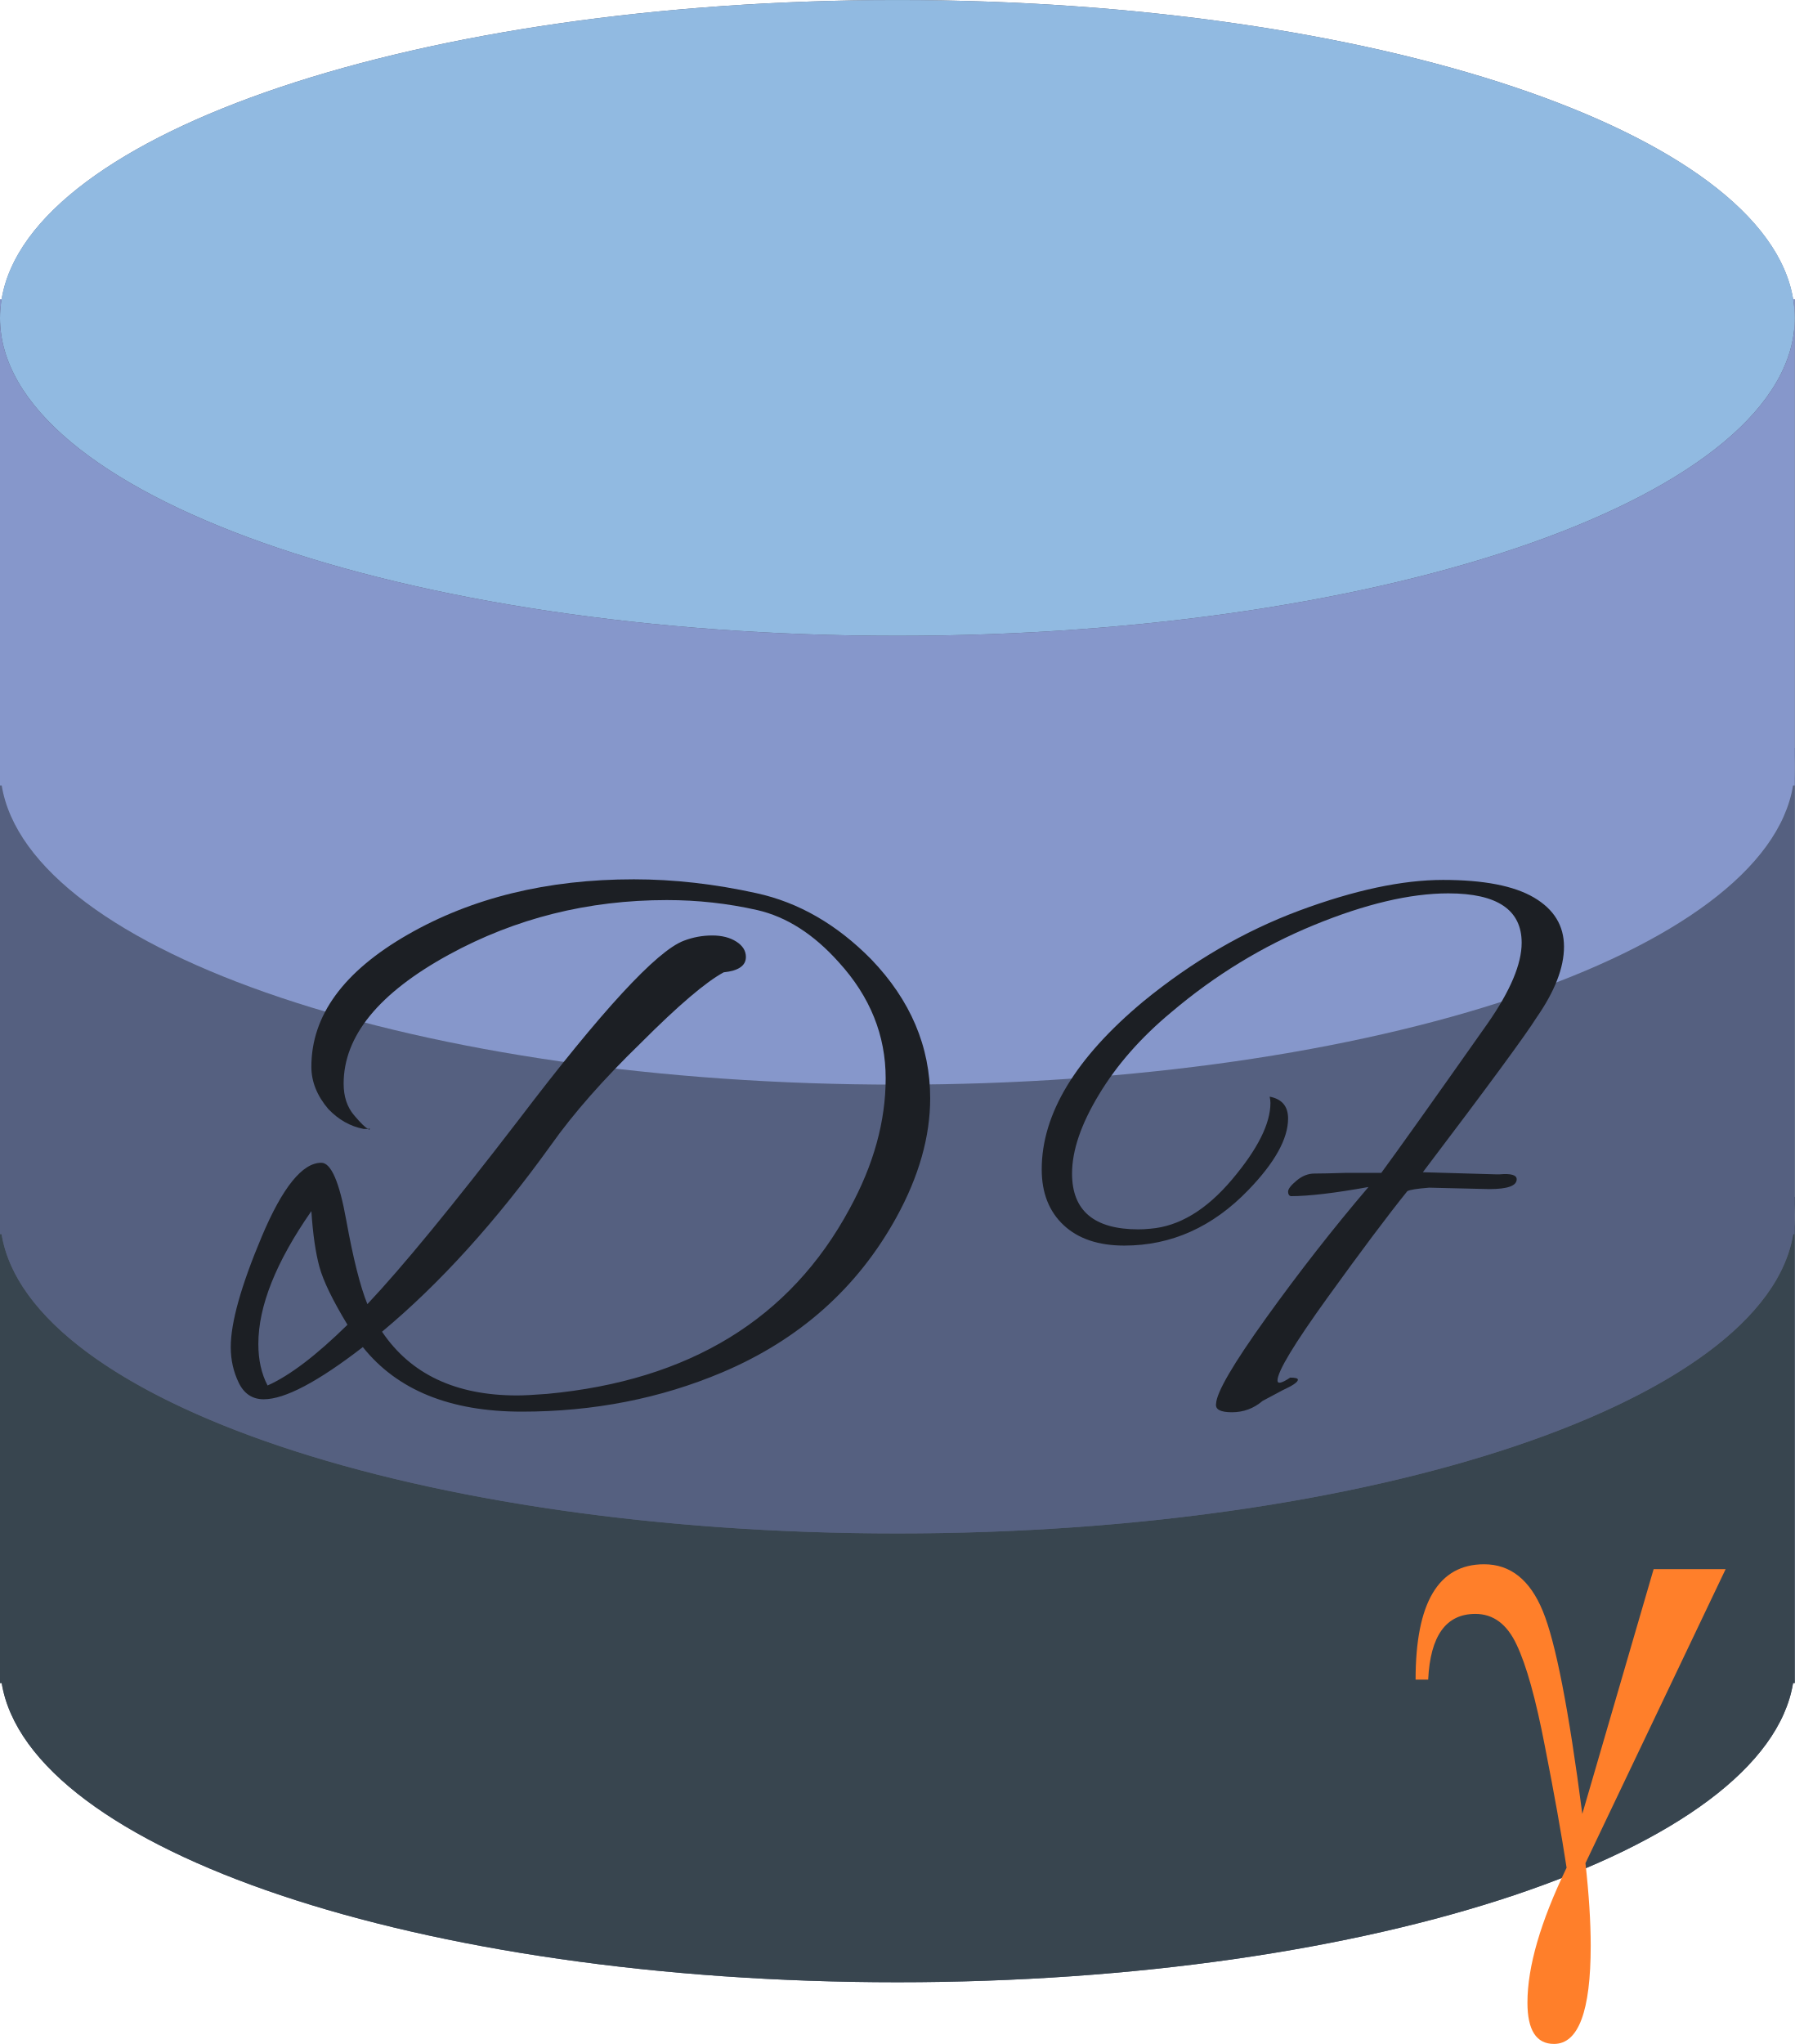
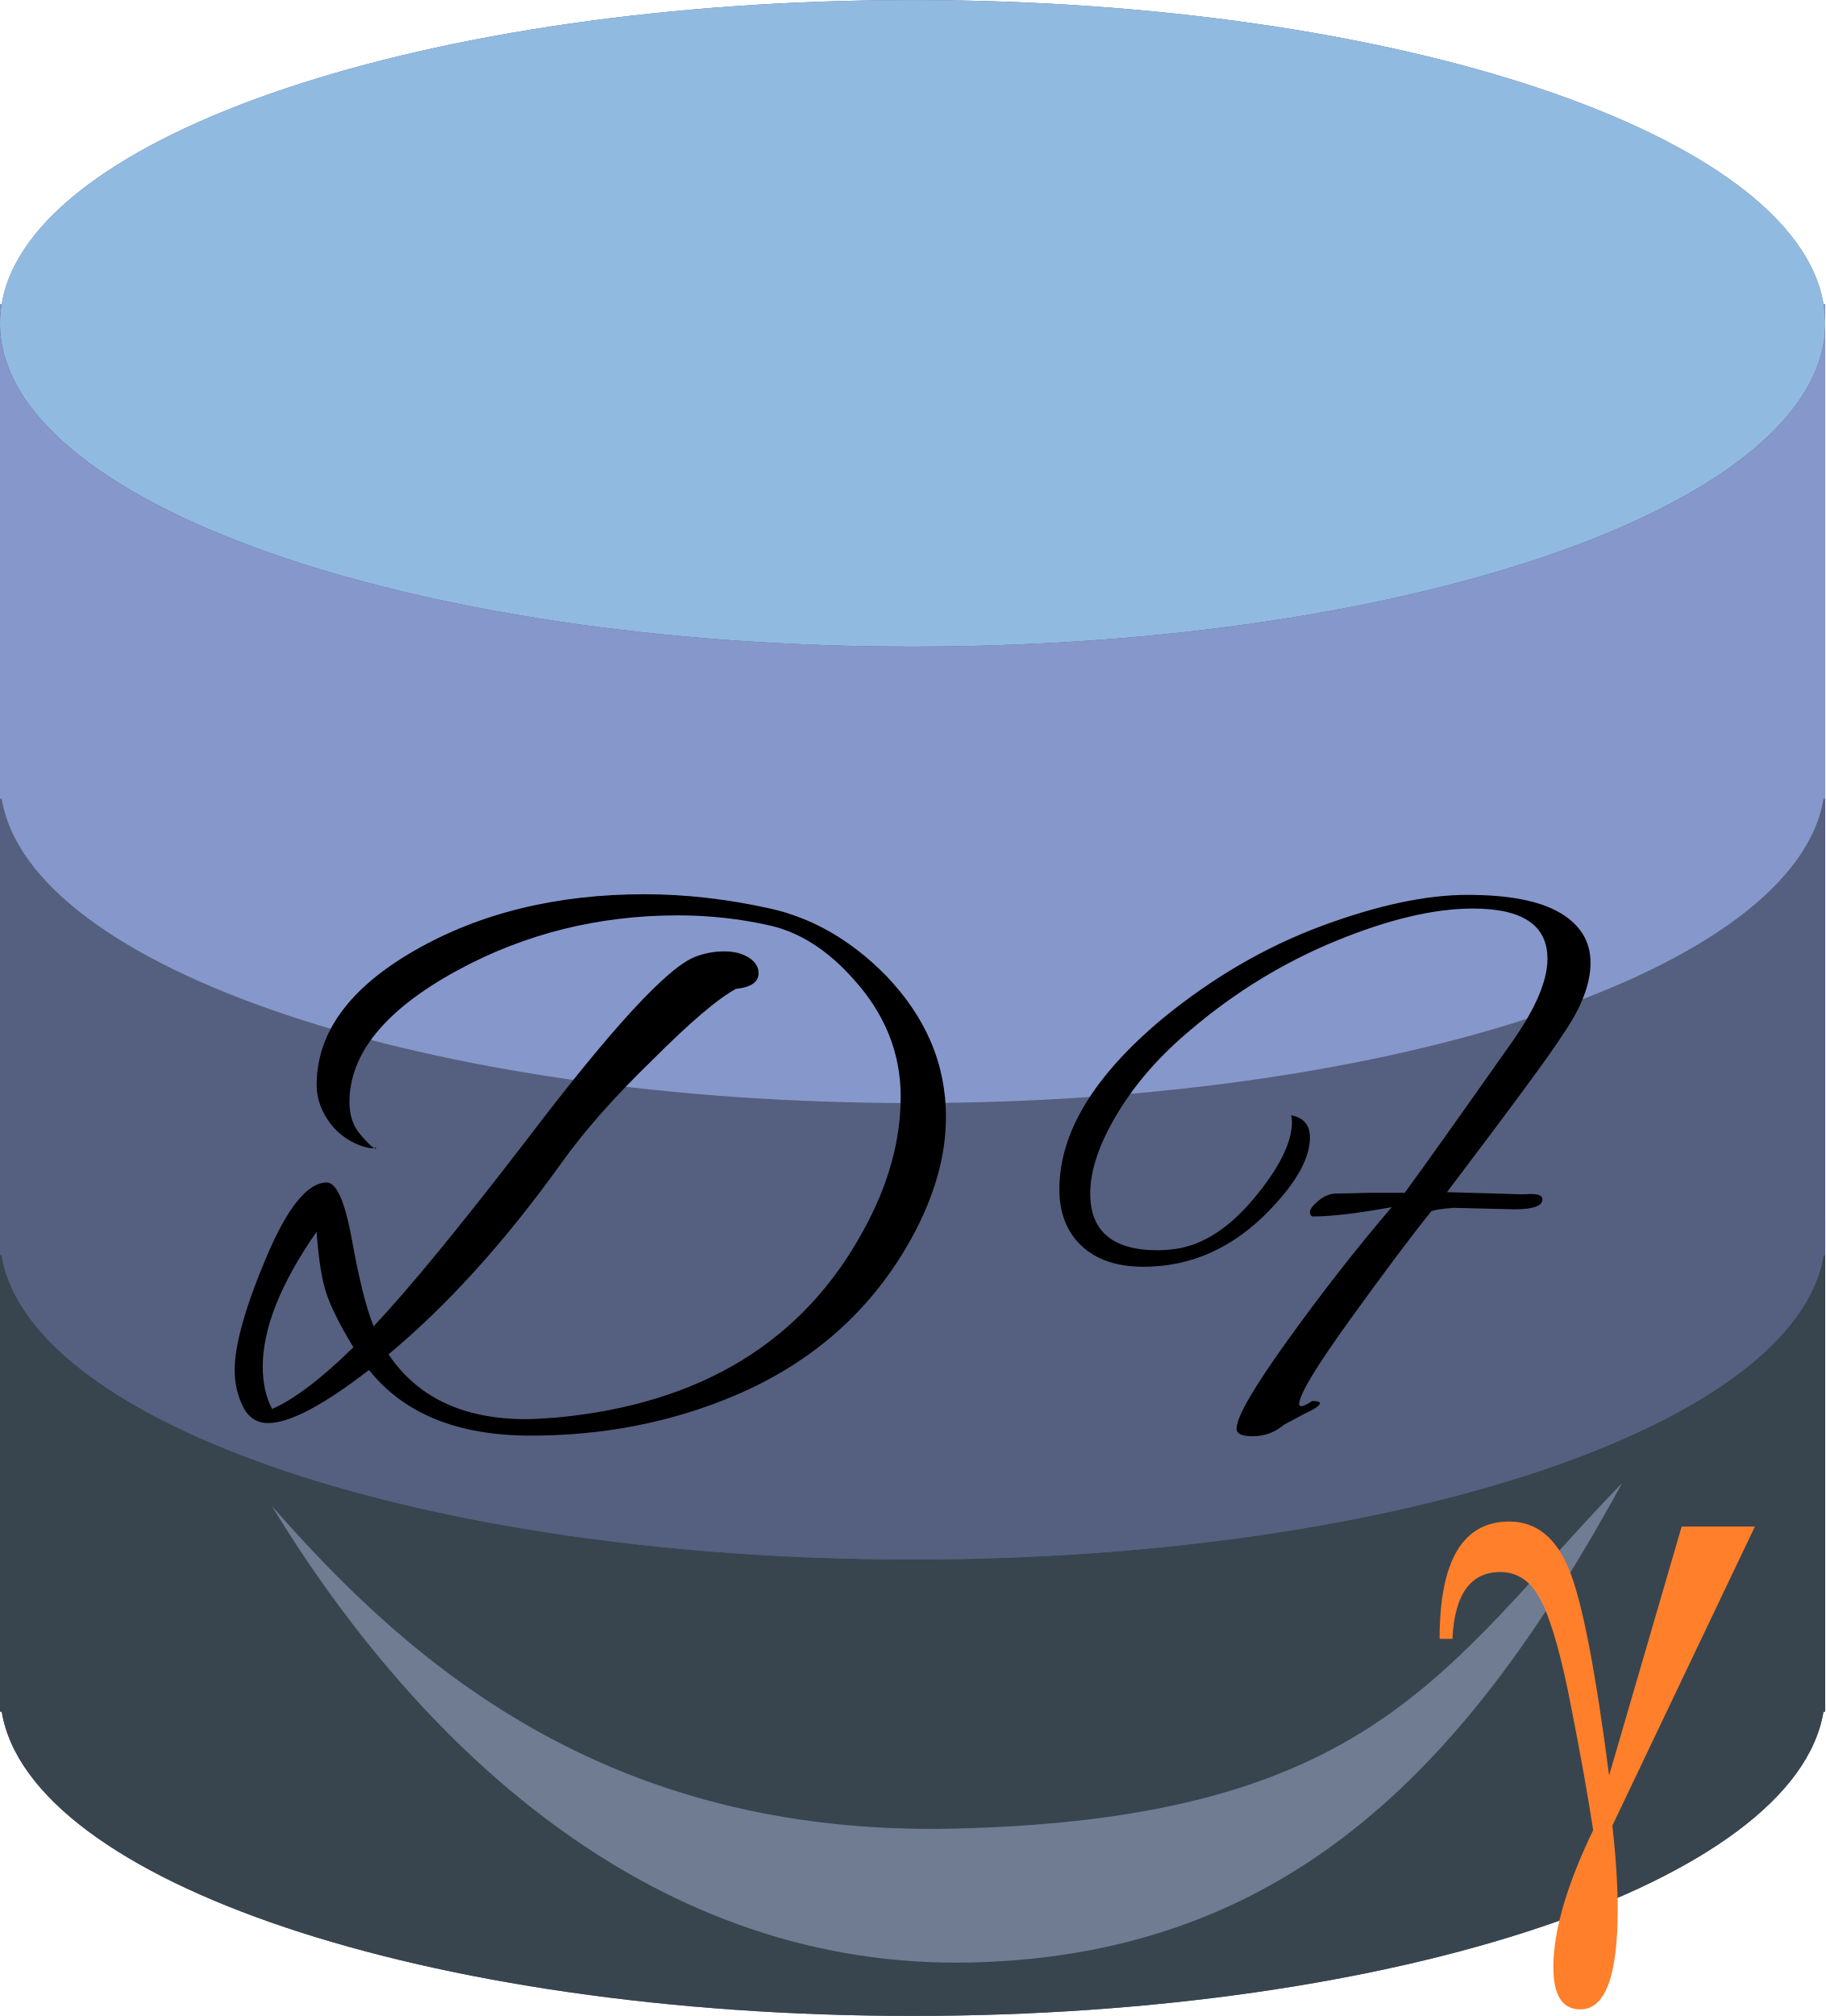
- <svg xmlns="http://www.w3.org/2000/svg" width="105.4" height="120" version="1.1" viewBox="0 0 7.51 8.55" xml:space="preserve">
-   <g transform="matrix(.15645 0 0 .15645 -.5452 -2.8401e-5)">
+ <svg xmlns="http://www.w3.org/2000/svg" width="105.4" height="116.38" version="1.1" viewBox="0 0 7.51 8.292" xml:space="preserve">
+   <g transform="matrix(.15645 0 0 .15645 -.5452 -1.4287e-5)">
    <g transform="translate(1.9848)">
      <path d="m49.455 8c-0.731-4.462-11.174-8-23.955-8s-23.224 3.538-23.955 8h-0.045v37h0.045c0.731 4.461 11.175 8 23.955 8s23.224-3.539 23.955-8h0.045v-37z" fill="#545e73" />
      <g fill="#38454f">
        <path d="m25.5 41c-13.255 0-24-3.806-24-8.5v12.5h0.045c0.731 4.461 11.175 8 23.955 8s23.224-3.539 23.955-8h0.045v-12.5c0 4.694-10.745 8.5-24 8.5z" />
        <path d="m1.5 32v0.5c0-0.168 0.018-0.334 0.045-0.5z" />
        <path d="m49.455 32c0.027 0.166 0.045 0.332 0.045 0.5v-0.5z" />
      </g>
      <g fill="#556080">
        <path d="m25.5 29c-13.255 0-24-3.806-24-8.5v12.5h0.045c0.731 4.461 11.175 8 23.955 8s23.224-3.539 23.955-8h0.045v-12.5c0 4.694-10.745 8.5-24 8.5z" />
        <path d="m1.5 20v0.5c0-0.168 0.018-0.334 0.045-0.5z" />
        <path d="m49.455 20c0.027 0.166 0.045 0.332 0.045 0.5v-0.5z" />
      </g>
      <ellipse cx="25.5" cy="8.5" rx="24" ry="8.5" fill="#91bae1" />
      <g fill="#8697cb">
        <path d="m25.5 17c-13.255 0-24-3.806-24-8.5v12.5h0.045c0.731 4.461 11.175 8 23.955 8s23.224-3.539 23.955-8h0.045v-12.5c0 4.694-10.745 8.5-24 8.5z" />
        <path d="m1.5 8v0.5c0-0.168 0.018-0.334 0.045-0.5z" />
        <path d="m49.455 8c0.027 0.166 0.045 0.332 0.045 0.5v-0.5z" />
      </g>
    </g>
-     <path transform="matrix(.075928 0 0 .075928 41.166 46.479)" d="m86.186-59.586h25.362l-49.368 103.54q1.845 16.621 1.845 29.055 0 34.595-12.927 34.595-9.356 0-9.356-14.528 0-18.959 13.788-47.522-2.708-17.728-7.633-42.72-4.801-24.992-9.972-35.826-5.048-10.834-14.528-10.834-15.512 0-16.621 23.146h-4.432q0-40.627 24.13-40.627 13.912 0 20.683 16.497 6.771 16.374 13.912 71.409z" fill="#ff7f2a" filter="url(#editing-jagged-67)" stroke-width=".664" />
-     <g transform="matrix(4.3938,0,0,4.3938,-68.608,-95.141)" fill="#1c1f24">
+     <path d="m46.147 38.986c-3.925 7.185-8.589 12.407-17.107 12.609-8.276 0.196-14.474-5.548-18.41-12.008 3.557 4.064 8.735 8.707 17.967 8.488 11.03-0.261 12.866-4.251 17.551-9.089z" fill="#6f7c91" stroke-width="1.357" />
+     <path d="m47.71 40.133h1.926l-3.748 7.862q0.14 1.262 0.14 2.206 0 2.627-0.982 2.627-0.71 0-0.71-1.103 0-1.44 1.047-3.608-0.206-1.346-0.58-3.244-0.365-1.898-0.757-2.72-0.383-0.823-1.103-0.823-1.178 0-1.262 1.757h-0.337q0-3.085 1.832-3.085 1.056 0 1.57 1.253 0.514 1.243 1.056 5.422z" fill="#ff7f2a" filter="url(#editing-jagged-67)" stroke-width=".05" />
+     <g transform="matrix(4.3938,0,0,4.3938,-68.608,-95.141)">
      <path transform="matrix(.033744 0 0 .033744 19.467 27.294)" d="m166 44.235c8.235 0.252 12.585 0.378 13.05 0.378h0.835c2.029-0.172 3.044 0.126 3.044 0.895 0 1.18-1.651 1.77-4.953 1.77l-10.822-0.259c-2.215 0.172-3.534 0.385-3.959 0.637-3.554 4.416-8.348 10.808-14.382 19.176-6.021 8.355-9.031 13.341-9.031 14.959 0 0.676 0.763 0.504 2.288-0.517 0.928 0 1.393 0.126 1.393 0.378 0 0.424-0.928 1.061-2.785 1.91l-3.581 1.91c-1.605 1.366-3.448 2.049-5.53 2.049s-3.037-0.511-2.865-1.532c0.08-2.042 3.09-7.201 9.031-15.476 5.941-8.275 12.095-16.146 18.46-23.613-6.1 1.101-10.768 1.651-14.004 1.651-0.332-0.08-0.497-0.351-0.497-0.816 0-0.477 0.511-1.141 1.532-1.989 1.008-0.849 2.089-1.273 3.243-1.273 1.141 0 2.984-0.04 5.53-0.119h6.505c2.878-3.899 9.283-12.897 19.216-26.994 4.071-5.848 6.107-10.682 6.107-14.502 0-5.941-4.41-8.912-13.229-8.912-6.883 0-14.972 1.91-24.269 5.729-9.283 3.819-17.831 9.038-25.642 15.655-5.517 4.575-9.886 9.542-13.109 14.9-3.236 5.345-4.854 10.092-4.854 14.243 0 6.711 3.992 10.066 11.975 10.066 0.676 0 1.399-0.04 2.168-0.119 5.172-0.424 10.072-3.375 14.701-8.852 4.628-5.477 6.942-10.085 6.942-13.825 0-0.332-0.046-0.71-0.139-1.134 2.215 0.424 3.322 1.737 3.322 3.939 0 3.647-2.381 7.937-7.141 12.871-6.445 6.697-13.912 10.046-22.399 10.046-4.668 0-8.315-1.227-10.941-3.68-2.639-2.467-3.959-5.822-3.959-10.066 0-10.013 6.114-20.111 18.341-30.296 8.819-7.215 18.195-12.672 28.128-16.372 9.933-3.687 18.573-5.53 25.92-5.53 7.334 0 12.804 1.061 16.411 3.183s5.41 5.073 5.411 8.852-1.651 8.043-4.953 12.791c-1.963 3.143-8.799 12.439-20.509 27.889z" filter="url(#editing-jagged-9)" stroke-width="1.989" />
      <g transform="matrix(.073025 0 0 .073025 1.6461 22.871)" filter="url(#editing-jagged-6-2)">
-         <g transform="translate(220.42,97.18)" fill="#1c1f24">
-           <path d="m11.97-1.6q-5.63 4.35-8.26 4.35-1.41 0-2.08-1.37-0.67-1.38-0.67-2.98 0-3.07 2.59-9.22 2.59-6.14 4.96-6.14 1.22 0 2.08 4.8 0.87 4.8 1.76 6.98 4.35-4.61 12.61-15.36 10.37-13.64 13.76-14.92 1.15-0.44 2.37-0.44 1.21 0 2.01 0.51t0.8 1.28q0 1.09-1.85 1.28-2.24 1.21-6.91 5.89-4.68 4.54-7.49 8.51-6.85 9.53-14.08 15.55 3.58 5.31 11.26 5.31 0.83 0 2.5-0.13 17.79-1.66 25.21-15.42 3.01-5.5 3.01-10.88t-3.9-9.66q-3.14-3.52-6.82-4.36-3.68-0.83-7.52-0.83-9.85 0-18.17 4.55-8.77 4.8-8.77 10.75 0 1.6 0.86 2.62 0.87 1.03 1.19 1.15h-0.39q-1.66-0.32-2.94-1.66-1.41-1.66-1.41-3.52 0-6.4 8.03-11.01t18.85-4.61q4.99 0 10.24 1.16 5.25 1.15 9.54 5.5 4.92 5.12 4.92 11.58 0 4.8-2.81 9.92-4.87 8.84-14.53 12.93-7.74 3.27-16.7 3.27t-13.25-5.38zm-8.71-0.26q0 1.99 0.77 3.46 2.75-1.22 6.66-5.06-1.86-3.07-2.34-4.83t-0.67-4.64q-4.42 6.34-4.42 11.07zm9.16-17.92q0.06 0 0.12-0.06 0 0.13-0.03 0.13t-0.09-0.07z" fill="#1c1f24" />
+         <g transform="translate(220.42,97.18)">
+           <path d="m11.97-1.6q-5.63 4.35-8.26 4.35-1.41 0-2.08-1.37-0.67-1.38-0.67-2.98 0-3.07 2.59-9.22 2.59-6.14 4.96-6.14 1.22 0 2.08 4.8 0.87 4.8 1.76 6.98 4.35-4.61 12.61-15.36 10.37-13.64 13.76-14.92 1.15-0.44 2.37-0.44 1.21 0 2.01 0.51t0.8 1.28q0 1.09-1.85 1.28-2.24 1.21-6.91 5.89-4.68 4.54-7.49 8.51-6.85 9.53-14.08 15.55 3.58 5.31 11.26 5.31 0.83 0 2.5-0.13 17.79-1.66 25.21-15.42 3.01-5.5 3.01-10.88t-3.9-9.66q-3.14-3.52-6.82-4.36-3.68-0.83-7.52-0.83-9.85 0-18.17 4.55-8.77 4.8-8.77 10.75 0 1.6 0.86 2.62 0.87 1.03 1.19 1.15h-0.39q-1.66-0.32-2.94-1.66-1.41-1.66-1.41-3.52 0-6.4 8.03-11.01t18.85-4.61q4.99 0 10.24 1.16 5.25 1.15 9.54 5.5 4.92 5.12 4.92 11.58 0 4.8-2.81 9.92-4.87 8.84-14.53 12.93-7.74 3.27-16.7 3.27t-13.25-5.38zm-8.71-0.26q0 1.99 0.77 3.46 2.75-1.22 6.66-5.06-1.86-3.07-2.34-4.83t-0.67-4.64q-4.42 6.34-4.42 11.07zm9.16-17.92q0.06 0 0.12-0.06 0 0.13-0.03 0.13t-0.09-0.07z" />
        </g>
      </g>
    </g>
  </g>
</svg>
